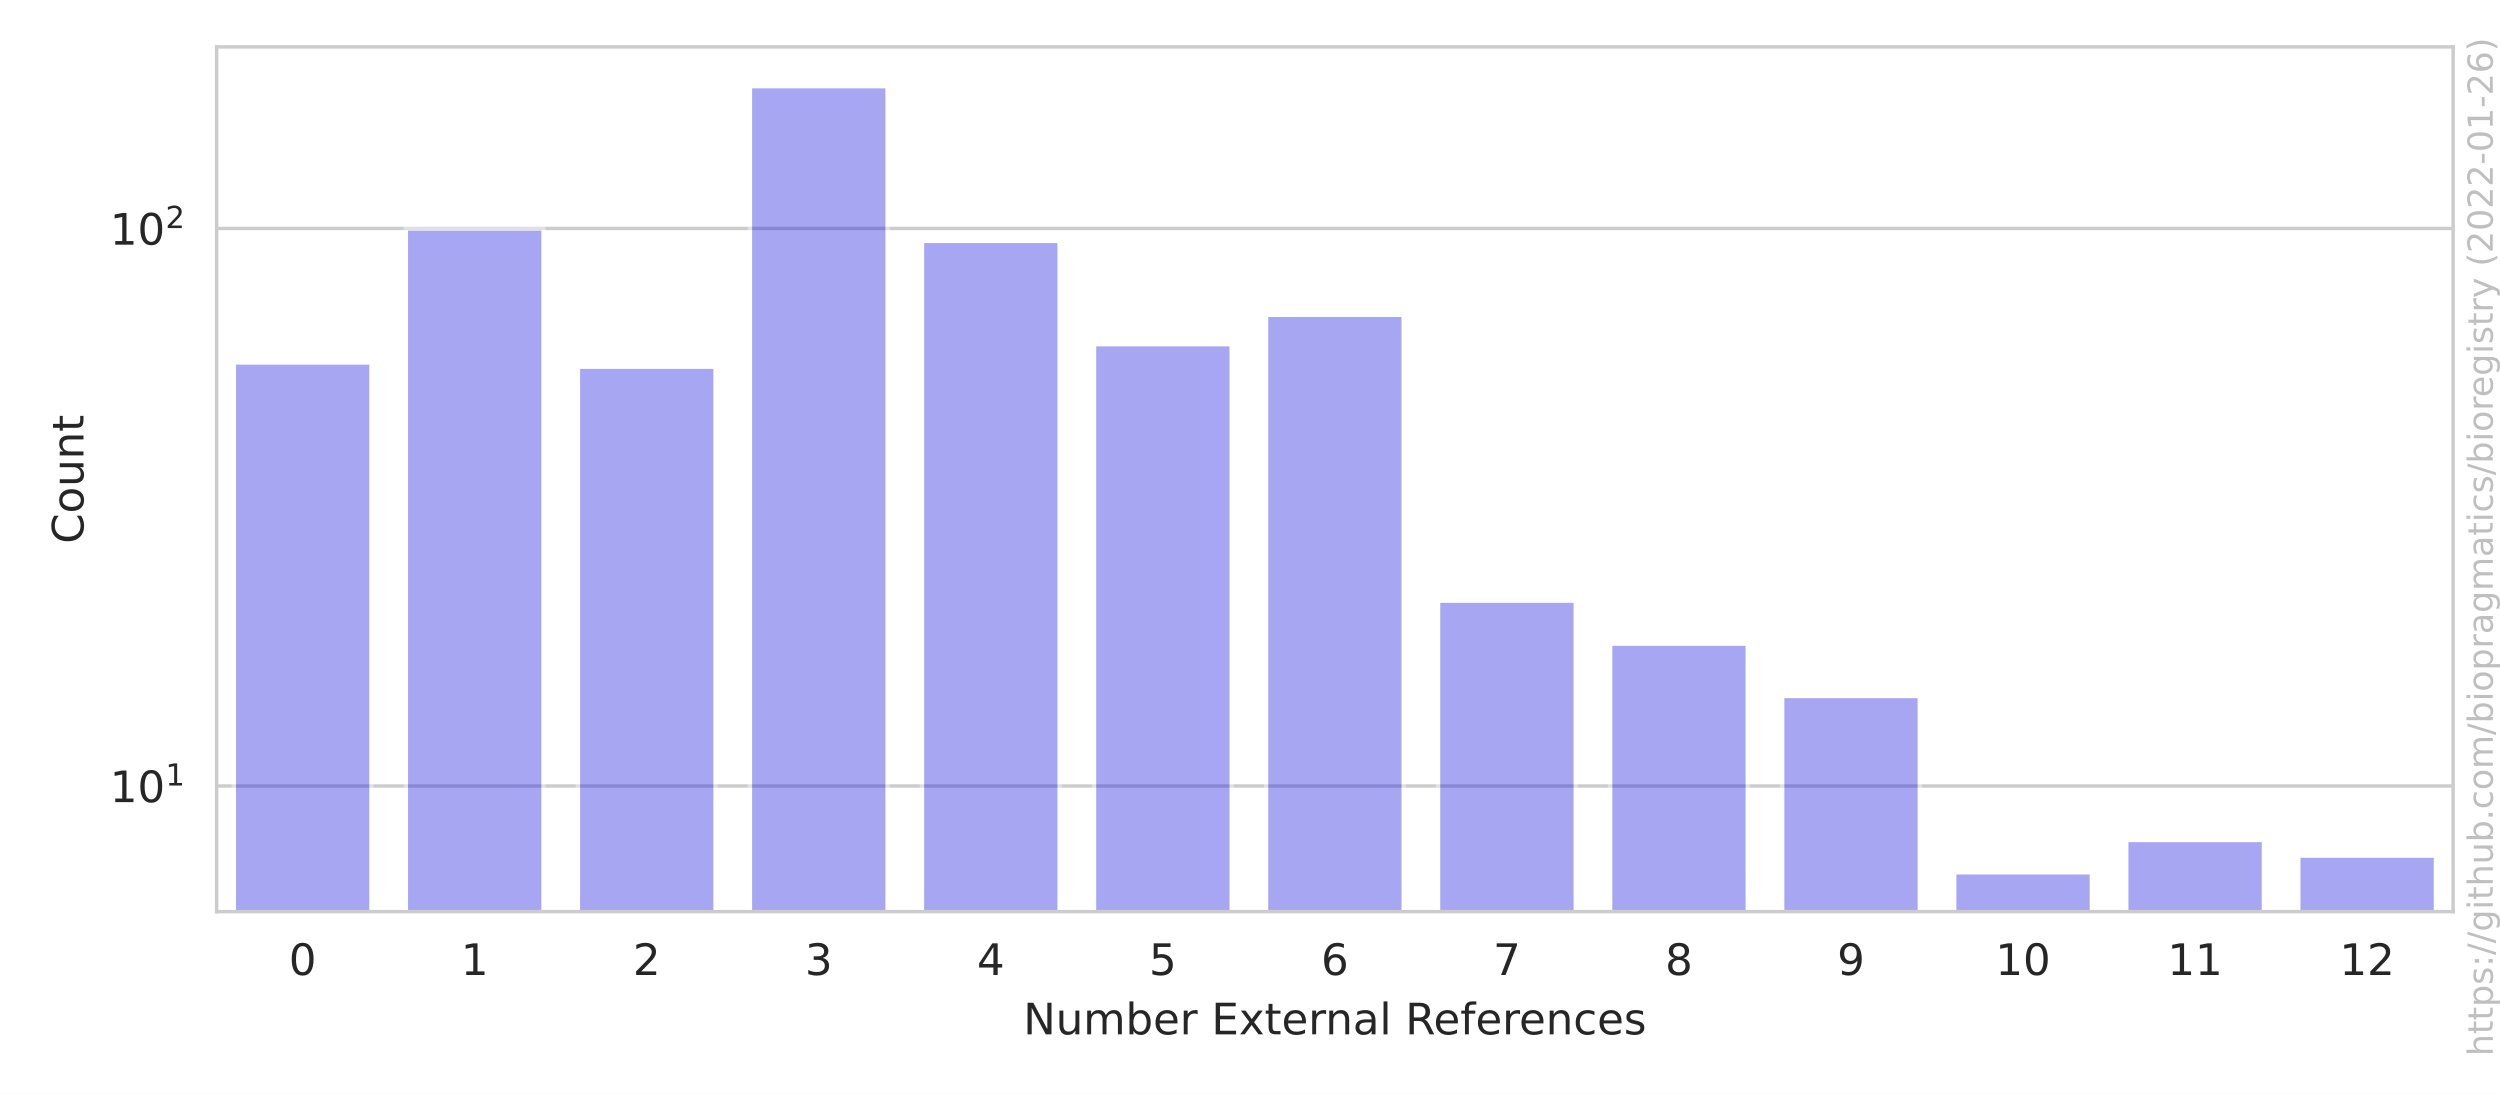
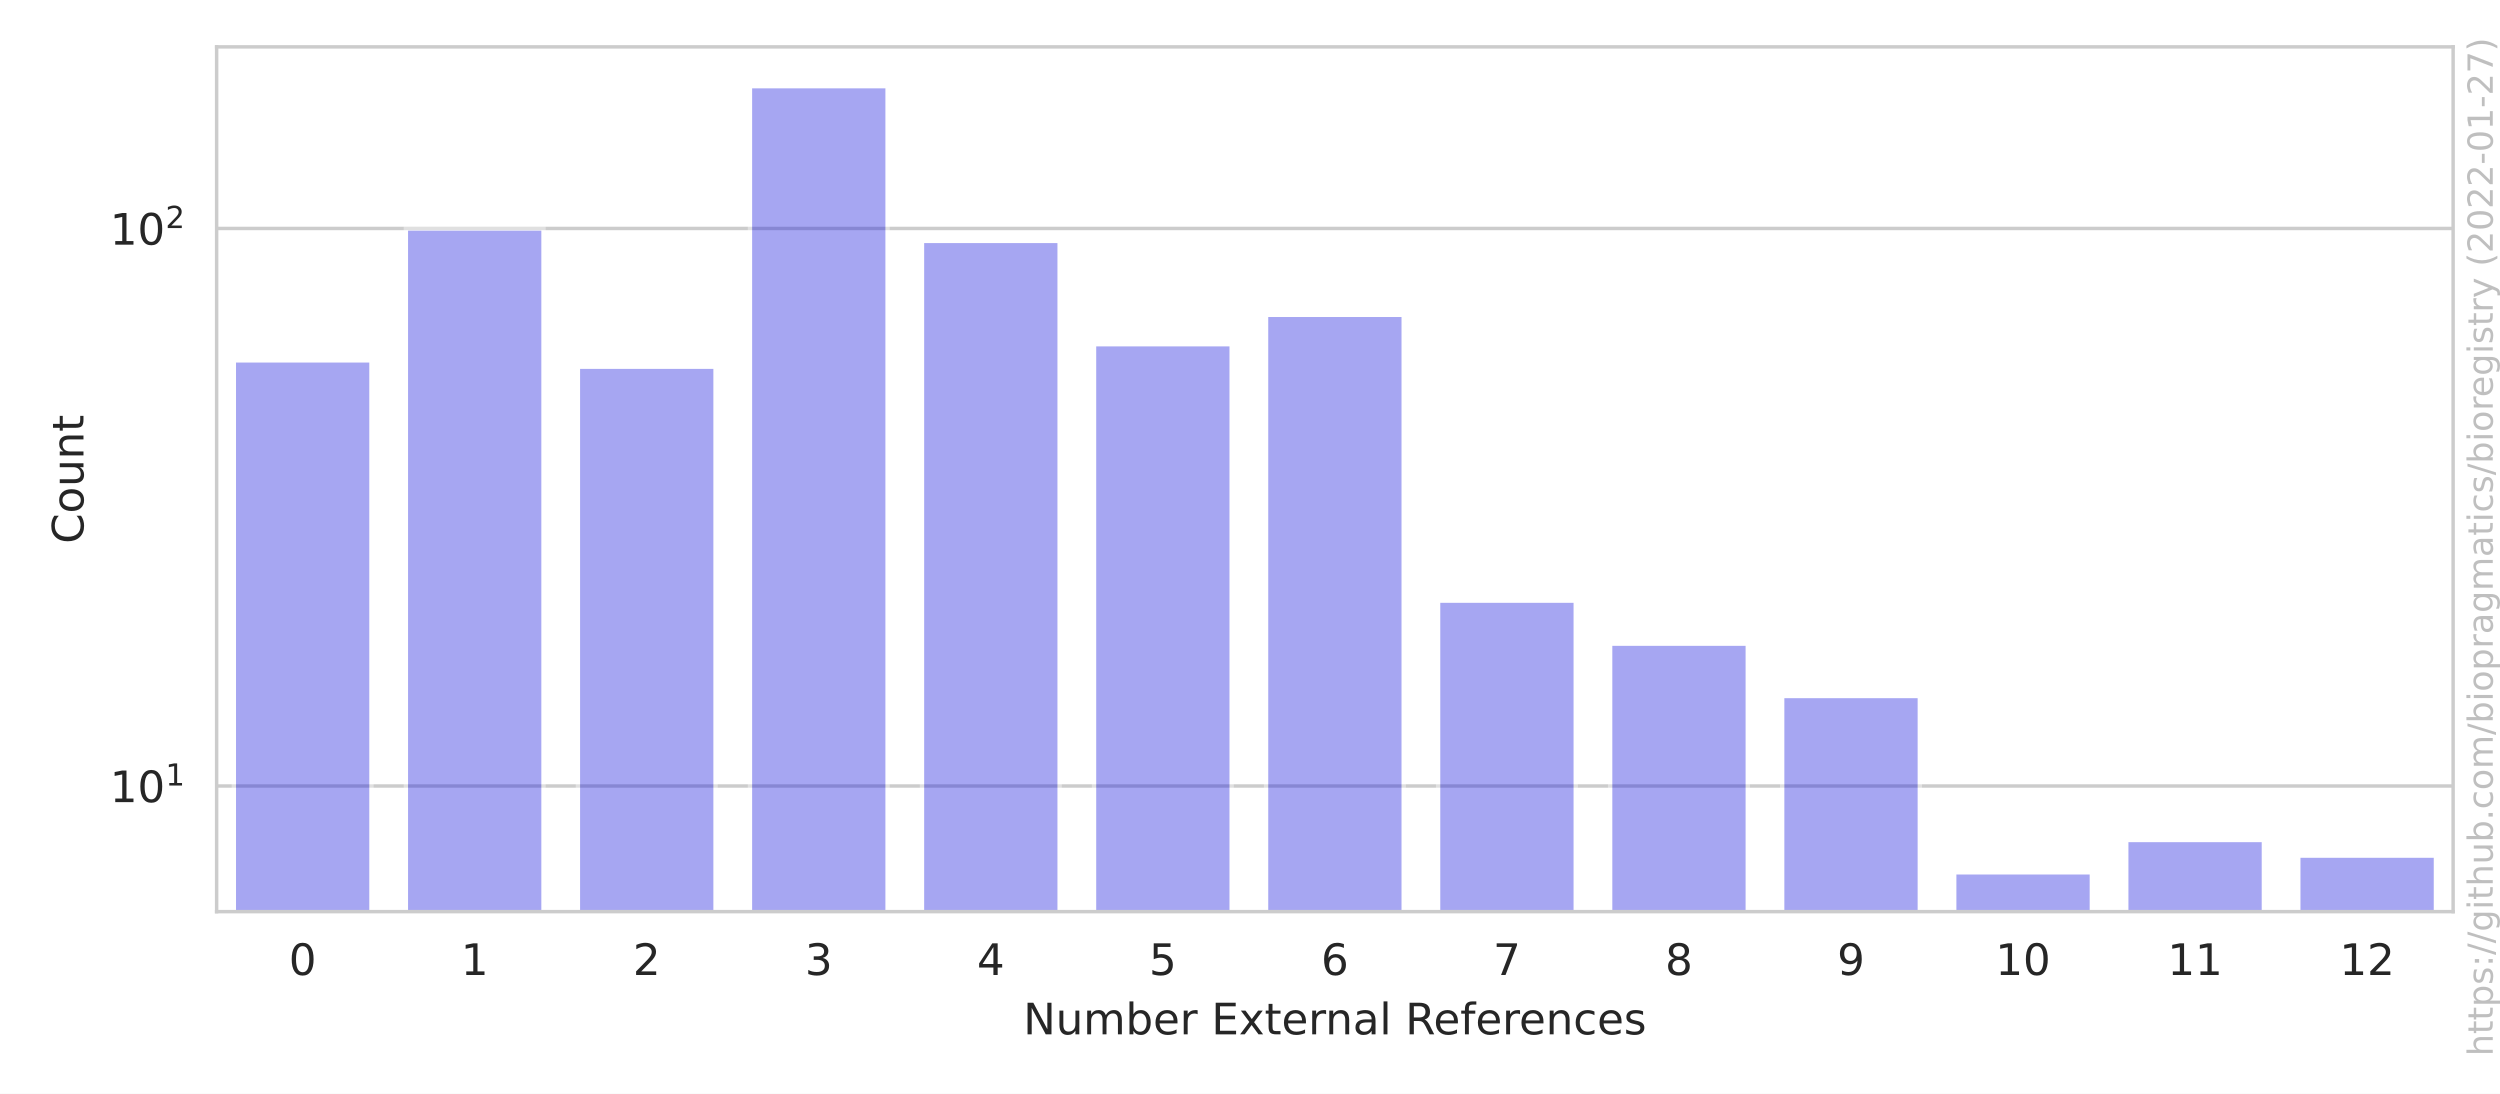
<svg xmlns="http://www.w3.org/2000/svg" xmlns:xlink="http://www.w3.org/1999/xlink" width="576pt" height="252pt" viewBox="0 0 576 252" version="1.1">
  <defs>
    <style type="text/css">*{stroke-linejoin: round; stroke-linecap: butt}</style>
  </defs>
  <g id="figure_1">
    <g id="patch_1">
      <path d="M 0 252  L 576 252  L 576 0  L 0 0  z " style="fill: #ffffff" />
    </g>
    <g id="axes_1">
      <g id="patch_2">
        <path d="M 49.913 210.04  L 565.2 210.04  L 565.2 10.8  L 49.913 10.8  z " style="fill: #ffffff" />
      </g>
      <g id="matplotlib.axis_1">
        <g id="xtick_1">
          <g id="text_1">
            <g style="fill: #262626" transform="translate(66.55018 224.6384)scale(0.1 -0.1)">
              <defs>
                <path id="DejaVuSans-30" d="M 2034 4250  Q 1547 4250 1301 3770  Q 1056 3291 1056 2328  Q 1056 1369 1301 889  Q 1547 409 2034 409  Q 2525 409 2770 889  Q 3016 1369 3016 2328  Q 3016 3291 2770 3770  Q 2525 4250 2034 4250  z M 2034 4750  Q 2819 4750 3233 4129  Q 3647 3509 3647 2328  Q 3647 1150 3233 529  Q 2819 -91 2034 -91  Q 1250 -91 836 529  Q 422 1150 422 2328  Q 422 3509 836 4129  Q 1250 4750 2034 4750  z " transform="scale(0.015625)" />
              </defs>
              <use xlink:href="#DejaVuSans-30" />
            </g>
          </g>
        </g>
        <g id="xtick_2">
          <g id="text_2">
            <g style="fill: #262626" transform="translate(106.1877 224.6384)scale(0.1 -0.1)">
              <defs>
                <path id="DejaVuSans-31" d="M 794 531  L 1825 531  L 1825 4091  L 703 3866  L 703 4441  L 1819 4666  L 2450 4666  L 2450 531  L 3481 531  L 3481 0  L 794 0  L 794 531  z " transform="scale(0.015625)" />
              </defs>
              <use xlink:href="#DejaVuSans-31" />
            </g>
          </g>
        </g>
        <g id="xtick_3">
          <g id="text_3">
            <g style="fill: #262626" transform="translate(145.8251 224.6384)scale(0.1 -0.1)">
              <defs>
                <path id="DejaVuSans-32" d="M 1228 531  L 3431 531  L 3431 0  L 469 0  L 469 531  Q 828 903 1448 1529  Q 2069 2156 2228 2338  Q 2531 2678 2651 2914  Q 2772 3150 2772 3378  Q 2772 3750 2511 3984  Q 2250 4219 1831 4219  Q 1534 4219 1204 4116  Q 875 4013 500 3803  L 500 4441  Q 881 4594 1212 4672  Q 1544 4750 1819 4750  Q 2544 4750 2975 4387  Q 3406 4025 3406 3419  Q 3406 3131 3298 2873  Q 3191 2616 2906 2266  Q 2828 2175 2409 1742  Q 1991 1309 1228 531  z " transform="scale(0.015625)" />
              </defs>
              <use xlink:href="#DejaVuSans-32" />
            </g>
          </g>
        </g>
        <g id="xtick_4">
          <g id="text_4">
            <g style="fill: #262626" transform="translate(185.4626 224.6384)scale(0.1 -0.1)">
              <defs>
                <path id="DejaVuSans-33" d="M 2597 2516  Q 3050 2419 3304 2112  Q 3559 1806 3559 1356  Q 3559 666 3084 287  Q 2609 -91 1734 -91  Q 1441 -91 1130 -33  Q 819 25 488 141  L 488 750  Q 750 597 1062 519  Q 1375 441 1716 441  Q 2309 441 2620 675  Q 2931 909 2931 1356  Q 2931 1769 2642 2001  Q 2353 2234 1838 2234  L 1294 2234  L 1294 2753  L 1863 2753  Q 2328 2753 2575 2939  Q 2822 3125 2822 3475  Q 2822 3834 2567 4026  Q 2313 4219 1838 4219  Q 1578 4219 1281 4162  Q 984 4106 628 3988  L 628 4550  Q 988 4650 1302 4700  Q 1616 4750 1894 4750  Q 2613 4750 3031 4423  Q 3450 4097 3450 3541  Q 3450 3153 3228 2886  Q 3006 2619 2597 2516  z " transform="scale(0.015625)" />
              </defs>
              <use xlink:href="#DejaVuSans-33" />
            </g>
          </g>
        </g>
        <g id="xtick_5">
          <g id="text_5">
            <g style="fill: #262626" transform="translate(225.1001 224.6384)scale(0.1 -0.1)">
              <defs>
                <path id="DejaVuSans-34" d="M 2419 4116  L 825 1625  L 2419 1625  L 2419 4116  z M 2253 4666  L 3047 4666  L 3047 1625  L 3713 1625  L 3713 1100  L 3047 1100  L 3047 0  L 2419 0  L 2419 1100  L 313 1100  L 313 1709  L 2253 4666  z " transform="scale(0.015625)" />
              </defs>
              <use xlink:href="#DejaVuSans-34" />
            </g>
          </g>
        </g>
        <g id="xtick_6">
          <g id="text_6">
            <g style="fill: #262626" transform="translate(264.7376 224.6384)scale(0.1 -0.1)">
              <defs>
                <path id="DejaVuSans-35" d="M 691 4666  L 3169 4666  L 3169 4134  L 1269 4134  L 1269 2991  Q 1406 3038 1543 3061  Q 1681 3084 1819 3084  Q 2600 3084 3056 2656  Q 3513 2228 3513 1497  Q 3513 744 3044 326  Q 2575 -91 1722 -91  Q 1428 -91 1123 -41  Q 819 9 494 109  L 494 744  Q 775 591 1075 516  Q 1375 441 1709 441  Q 2250 441 2565 725  Q 2881 1009 2881 1497  Q 2881 1984 2565 2268  Q 2250 2553 1709 2553  Q 1456 2553 1204 2497  Q 953 2441 691 2322  L 691 4666  z " transform="scale(0.015625)" />
              </defs>
              <use xlink:href="#DejaVuSans-35" />
            </g>
          </g>
        </g>
        <g id="xtick_7">
          <g id="text_7">
            <g style="fill: #262626" transform="translate(304.3751 224.6384)scale(0.1 -0.1)">
              <defs>
                <path id="DejaVuSans-36" d="M 2113 2584  Q 1688 2584 1439 2293  Q 1191 2003 1191 1497  Q 1191 994 1439 701  Q 1688 409 2113 409  Q 2538 409 2786 701  Q 3034 994 3034 1497  Q 3034 2003 2786 2293  Q 2538 2584 2113 2584  z M 3366 4563  L 3366 3988  Q 3128 4100 2886 4159  Q 2644 4219 2406 4219  Q 1781 4219 1451 3797  Q 1122 3375 1075 2522  Q 1259 2794 1537 2939  Q 1816 3084 2150 3084  Q 2853 3084 3261 2657  Q 3669 2231 3669 1497  Q 3669 778 3244 343  Q 2819 -91 2113 -91  Q 1303 -91 875 529  Q 447 1150 447 2328  Q 447 3434 972 4092  Q 1497 4750 2381 4750  Q 2619 4750 2861 4703  Q 3103 4656 3366 4563  z " transform="scale(0.015625)" />
              </defs>
              <use xlink:href="#DejaVuSans-36" />
            </g>
          </g>
        </g>
        <g id="xtick_8">
          <g id="text_8">
            <g style="fill: #262626" transform="translate(344.0126 224.6384)scale(0.1 -0.1)">
              <defs>
                <path id="DejaVuSans-37" d="M 525 4666  L 3525 4666  L 3525 4397  L 1831 0  L 1172 0  L 2766 4134  L 525 4134  L 525 4666  z " transform="scale(0.015625)" />
              </defs>
              <use xlink:href="#DejaVuSans-37" />
            </g>
          </g>
        </g>
        <g id="xtick_9">
          <g id="text_9">
            <g style="fill: #262626" transform="translate(383.6501 224.6384)scale(0.1 -0.1)">
              <defs>
                <path id="DejaVuSans-38" d="M 2034 2216  Q 1584 2216 1326 1975  Q 1069 1734 1069 1313  Q 1069 891 1326 650  Q 1584 409 2034 409  Q 2484 409 2743 651  Q 3003 894 3003 1313  Q 3003 1734 2745 1975  Q 2488 2216 2034 2216  z M 1403 2484  Q 997 2584 770 2862  Q 544 3141 544 3541  Q 544 4100 942 4425  Q 1341 4750 2034 4750  Q 2731 4750 3128 4425  Q 3525 4100 3525 3541  Q 3525 3141 3298 2862  Q 3072 2584 2669 2484  Q 3125 2378 3379 2068  Q 3634 1759 3634 1313  Q 3634 634 3220 271  Q 2806 -91 2034 -91  Q 1263 -91 848 271  Q 434 634 434 1313  Q 434 1759 690 2068  Q 947 2378 1403 2484  z M 1172 3481  Q 1172 3119 1398 2916  Q 1625 2713 2034 2713  Q 2441 2713 2670 2916  Q 2900 3119 2900 3481  Q 2900 3844 2670 4047  Q 2441 4250 2034 4250  Q 1625 4250 1398 4047  Q 1172 3844 1172 3481  z " transform="scale(0.015625)" />
              </defs>
              <use xlink:href="#DejaVuSans-38" />
            </g>
          </g>
        </g>
        <g id="xtick_10">
          <g id="text_10">
            <g style="fill: #262626" transform="translate(423.2876 224.6384)scale(0.1 -0.1)">
              <defs>
                <path id="DejaVuSans-39" d="M 703 97  L 703 672  Q 941 559 1184 500  Q 1428 441 1663 441  Q 2288 441 2617 861  Q 2947 1281 2994 2138  Q 2813 1869 2534 1725  Q 2256 1581 1919 1581  Q 1219 1581 811 2004  Q 403 2428 403 3163  Q 403 3881 828 4315  Q 1253 4750 1959 4750  Q 2769 4750 3195 4129  Q 3622 3509 3622 2328  Q 3622 1225 3098 567  Q 2575 -91 1691 -91  Q 1453 -91 1209 -44  Q 966 3 703 97  z M 1959 2075  Q 2384 2075 2632 2365  Q 2881 2656 2881 3163  Q 2881 3666 2632 3958  Q 2384 4250 1959 4250  Q 1534 4250 1286 3958  Q 1038 3666 1038 3163  Q 1038 2656 1286 2365  Q 1534 2075 1959 2075  z " transform="scale(0.015625)" />
              </defs>
              <use xlink:href="#DejaVuSans-39" />
            </g>
          </g>
        </g>
        <g id="xtick_11">
          <g id="text_11">
            <g style="fill: #262626" transform="translate(459.7438 224.6384)scale(0.1 -0.1)">
              <use xlink:href="#DejaVuSans-31" />
              <use xlink:href="#DejaVuSans-30" x="63.623" />
            </g>
          </g>
        </g>
        <g id="xtick_12">
          <g id="text_12">
            <g style="fill: #262626" transform="translate(499.3813 224.6384)scale(0.1 -0.1)">
              <use xlink:href="#DejaVuSans-31" />
              <use xlink:href="#DejaVuSans-31" x="63.623" />
            </g>
          </g>
        </g>
        <g id="xtick_13">
          <g id="text_13">
            <g style="fill: #262626" transform="translate(539.0188 224.6384)scale(0.1 -0.1)">
              <use xlink:href="#DejaVuSans-31" />
              <use xlink:href="#DejaVuSans-32" x="63.623" />
            </g>
          </g>
        </g>
        <g id="text_14">
          <g style="fill: #262626" transform="translate(235.7657 238.3166)scale(0.1 -0.1)">
            <defs>
              <path id="DejaVuSans-4e" d="M 628 4666  L 1478 4666  L 3547 763  L 3547 4666  L 4159 4666  L 4159 0  L 3309 0  L 1241 3903  L 1241 0  L 628 0  L 628 4666  z " transform="scale(0.015625)" />
              <path id="DejaVuSans-75" d="M 544 1381  L 544 3500  L 1119 3500  L 1119 1403  Q 1119 906 1312 657  Q 1506 409 1894 409  Q 2359 409 2629 706  Q 2900 1003 2900 1516  L 2900 3500  L 3475 3500  L 3475 0  L 2900 0  L 2900 538  Q 2691 219 2414 64  Q 2138 -91 1772 -91  Q 1169 -91 856 284  Q 544 659 544 1381  z M 1991 3584  L 1991 3584  z " transform="scale(0.015625)" />
              <path id="DejaVuSans-6d" d="M 3328 2828  Q 3544 3216 3844 3400  Q 4144 3584 4550 3584  Q 5097 3584 5394 3201  Q 5691 2819 5691 2113  L 5691 0  L 5113 0  L 5113 2094  Q 5113 2597 4934 2840  Q 4756 3084 4391 3084  Q 3944 3084 3684 2787  Q 3425 2491 3425 1978  L 3425 0  L 2847 0  L 2847 2094  Q 2847 2600 2669 2842  Q 2491 3084 2119 3084  Q 1678 3084 1418 2786  Q 1159 2488 1159 1978  L 1159 0  L 581 0  L 581 3500  L 1159 3500  L 1159 2956  Q 1356 3278 1631 3431  Q 1906 3584 2284 3584  Q 2666 3584 2933 3390  Q 3200 3197 3328 2828  z " transform="scale(0.015625)" />
              <path id="DejaVuSans-62" d="M 3116 1747  Q 3116 2381 2855 2742  Q 2594 3103 2138 3103  Q 1681 3103 1420 2742  Q 1159 2381 1159 1747  Q 1159 1113 1420 752  Q 1681 391 2138 391  Q 2594 391 2855 752  Q 3116 1113 3116 1747  z M 1159 2969  Q 1341 3281 1617 3432  Q 1894 3584 2278 3584  Q 2916 3584 3314 3078  Q 3713 2572 3713 1747  Q 3713 922 3314 415  Q 2916 -91 2278 -91  Q 1894 -91 1617 61  Q 1341 213 1159 525  L 1159 0  L 581 0  L 581 4863  L 1159 4863  L 1159 2969  z " transform="scale(0.015625)" />
              <path id="DejaVuSans-65" d="M 3597 1894  L 3597 1613  L 953 1613  Q 991 1019 1311 708  Q 1631 397 2203 397  Q 2534 397 2845 478  Q 3156 559 3463 722  L 3463 178  Q 3153 47 2828 -22  Q 2503 -91 2169 -91  Q 1331 -91 842 396  Q 353 884 353 1716  Q 353 2575 817 3079  Q 1281 3584 2069 3584  Q 2775 3584 3186 3129  Q 3597 2675 3597 1894  z M 3022 2063  Q 3016 2534 2758 2815  Q 2500 3097 2075 3097  Q 1594 3097 1305 2825  Q 1016 2553 972 2059  L 3022 2063  z " transform="scale(0.015625)" />
              <path id="DejaVuSans-72" d="M 2631 2963  Q 2534 3019 2420 3045  Q 2306 3072 2169 3072  Q 1681 3072 1420 2755  Q 1159 2438 1159 1844  L 1159 0  L 581 0  L 581 3500  L 1159 3500  L 1159 2956  Q 1341 3275 1631 3429  Q 1922 3584 2338 3584  Q 2397 3584 2469 3576  Q 2541 3569 2628 3553  L 2631 2963  z " transform="scale(0.015625)" />
              <path id="DejaVuSans-20" transform="scale(0.015625)" />
              <path id="DejaVuSans-45" d="M 628 4666  L 3578 4666  L 3578 4134  L 1259 4134  L 1259 2753  L 3481 2753  L 3481 2222  L 1259 2222  L 1259 531  L 3634 531  L 3634 0  L 628 0  L 628 4666  z " transform="scale(0.015625)" />
              <path id="DejaVuSans-78" d="M 3513 3500  L 2247 1797  L 3578 0  L 2900 0  L 1881 1375  L 863 0  L 184 0  L 1544 1831  L 300 3500  L 978 3500  L 1906 2253  L 2834 3500  L 3513 3500  z " transform="scale(0.015625)" />
              <path id="DejaVuSans-74" d="M 1172 4494  L 1172 3500  L 2356 3500  L 2356 3053  L 1172 3053  L 1172 1153  Q 1172 725 1289 603  Q 1406 481 1766 481  L 2356 481  L 2356 0  L 1766 0  Q 1100 0 847 248  Q 594 497 594 1153  L 594 3053  L 172 3053  L 172 3500  L 594 3500  L 594 4494  L 1172 4494  z " transform="scale(0.015625)" />
              <path id="DejaVuSans-6e" d="M 3513 2113  L 3513 0  L 2938 0  L 2938 2094  Q 2938 2591 2744 2837  Q 2550 3084 2163 3084  Q 1697 3084 1428 2787  Q 1159 2491 1159 1978  L 1159 0  L 581 0  L 581 3500  L 1159 3500  L 1159 2956  Q 1366 3272 1645 3428  Q 1925 3584 2291 3584  Q 2894 3584 3203 3211  Q 3513 2838 3513 2113  z " transform="scale(0.015625)" />
              <path id="DejaVuSans-61" d="M 2194 1759  Q 1497 1759 1228 1600  Q 959 1441 959 1056  Q 959 750 1161 570  Q 1363 391 1709 391  Q 2188 391 2477 730  Q 2766 1069 2766 1631  L 2766 1759  L 2194 1759  z M 3341 1997  L 3341 0  L 2766 0  L 2766 531  Q 2569 213 2275 61  Q 1981 -91 1556 -91  Q 1019 -91 701 211  Q 384 513 384 1019  Q 384 1609 779 1909  Q 1175 2209 1959 2209  L 2766 2209  L 2766 2266  Q 2766 2663 2505 2880  Q 2244 3097 1772 3097  Q 1472 3097 1187 3025  Q 903 2953 641 2809  L 641 3341  Q 956 3463 1253 3523  Q 1550 3584 1831 3584  Q 2591 3584 2966 3190  Q 3341 2797 3341 1997  z " transform="scale(0.015625)" />
              <path id="DejaVuSans-6c" d="M 603 4863  L 1178 4863  L 1178 0  L 603 0  L 603 4863  z " transform="scale(0.015625)" />
              <path id="DejaVuSans-52" d="M 2841 2188  Q 3044 2119 3236 1894  Q 3428 1669 3622 1275  L 4263 0  L 3584 0  L 2988 1197  Q 2756 1666 2539 1819  Q 2322 1972 1947 1972  L 1259 1972  L 1259 0  L 628 0  L 628 4666  L 2053 4666  Q 2853 4666 3247 4331  Q 3641 3997 3641 3322  Q 3641 2881 3436 2590  Q 3231 2300 2841 2188  z M 1259 4147  L 1259 2491  L 2053 2491  Q 2509 2491 2742 2702  Q 2975 2913 2975 3322  Q 2975 3731 2742 3939  Q 2509 4147 2053 4147  L 1259 4147  z " transform="scale(0.015625)" />
              <path id="DejaVuSans-66" d="M 2375 4863  L 2375 4384  L 1825 4384  Q 1516 4384 1395 4259  Q 1275 4134 1275 3809  L 1275 3500  L 2222 3500  L 2222 3053  L 1275 3053  L 1275 0  L 697 0  L 697 3053  L 147 3053  L 147 3500  L 697 3500  L 697 3744  Q 697 4328 969 4595  Q 1241 4863 1831 4863  L 2375 4863  z " transform="scale(0.015625)" />
              <path id="DejaVuSans-63" d="M 3122 3366  L 3122 2828  Q 2878 2963 2633 3030  Q 2388 3097 2138 3097  Q 1578 3097 1268 2742  Q 959 2388 959 1747  Q 959 1106 1268 751  Q 1578 397 2138 397  Q 2388 397 2633 464  Q 2878 531 3122 666  L 3122 134  Q 2881 22 2623 -34  Q 2366 -91 2075 -91  Q 1284 -91 818 406  Q 353 903 353 1747  Q 353 2603 823 3093  Q 1294 3584 2113 3584  Q 2378 3584 2631 3529  Q 2884 3475 3122 3366  z " transform="scale(0.015625)" />
              <path id="DejaVuSans-73" d="M 2834 3397  L 2834 2853  Q 2591 2978 2328 3040  Q 2066 3103 1784 3103  Q 1356 3103 1142 2972  Q 928 2841 928 2578  Q 928 2378 1081 2264  Q 1234 2150 1697 2047  L 1894 2003  Q 2506 1872 2764 1633  Q 3022 1394 3022 966  Q 3022 478 2636 193  Q 2250 -91 1575 -91  Q 1294 -91 989 -36  Q 684 19 347 128  L 347 722  Q 666 556 975 473  Q 1284 391 1588 391  Q 1994 391 2212 530  Q 2431 669 2431 922  Q 2431 1156 2273 1281  Q 2116 1406 1581 1522  L 1381 1569  Q 847 1681 609 1914  Q 372 2147 372 2553  Q 372 3047 722 3315  Q 1072 3584 1716 3584  Q 2034 3584 2315 3537  Q 2597 3491 2834 3397  z " transform="scale(0.015625)" />
            </defs>
            <use xlink:href="#DejaVuSans-4e" />
            <use xlink:href="#DejaVuSans-75" x="74.805" />
            <use xlink:href="#DejaVuSans-6d" x="138.184" />
            <use xlink:href="#DejaVuSans-62" x="235.596" />
            <use xlink:href="#DejaVuSans-65" x="299.072" />
            <use xlink:href="#DejaVuSans-72" x="360.596" />
            <use xlink:href="#DejaVuSans-20" x="401.709" />
            <use xlink:href="#DejaVuSans-45" x="433.496" />
            <use xlink:href="#DejaVuSans-78" x="496.68" />
            <use xlink:href="#DejaVuSans-74" x="555.859" />
            <use xlink:href="#DejaVuSans-65" x="595.068" />
            <use xlink:href="#DejaVuSans-72" x="656.592" />
            <use xlink:href="#DejaVuSans-6e" x="695.955" />
            <use xlink:href="#DejaVuSans-61" x="759.334" />
            <use xlink:href="#DejaVuSans-6c" x="820.613" />
            <use xlink:href="#DejaVuSans-20" x="848.396" />
            <use xlink:href="#DejaVuSans-52" x="880.184" />
            <use xlink:href="#DejaVuSans-65" x="945.166" />
            <use xlink:href="#DejaVuSans-66" x="1006.689" />
            <use xlink:href="#DejaVuSans-65" x="1041.895" />
            <use xlink:href="#DejaVuSans-72" x="1103.418" />
            <use xlink:href="#DejaVuSans-65" x="1142.281" />
            <use xlink:href="#DejaVuSans-6e" x="1203.805" />
            <use xlink:href="#DejaVuSans-63" x="1267.184" />
            <use xlink:href="#DejaVuSans-65" x="1322.164" />
            <use xlink:href="#DejaVuSans-73" x="1383.688" />
          </g>
        </g>
      </g>
      <g id="matplotlib.axis_2">
        <g id="ytick_1">
          <g id="line2d_1">
            <path d="M 49.913 181.088  L 565.2 181.088  " clip-path="url(#p1737fb0132)" style="fill: none; stroke: #cccccc; stroke-width: 0.8; stroke-linecap: round" />
          </g>
          <g id="text_15">
            <g style="fill: #262626" transform="translate(25.31268 184.8868)scale(0.1 -0.1)">
              <use xlink:href="#DejaVuSans-31" transform="translate(0 0.684375)" />
              <use xlink:href="#DejaVuSans-30" transform="translate(63.62305 0.684375)" />
              <use xlink:href="#DejaVuSans-31" transform="translate(128.2031 38.96563)scale(0.7)" />
            </g>
          </g>
        </g>
        <g id="ytick_2">
          <g id="line2d_2">
            <path d="M 49.913 52.644  L 565.2 52.644  " clip-path="url(#p1737fb0132)" style="fill: none; stroke: #cccccc; stroke-width: 0.8; stroke-linecap: round" />
          </g>
          <g id="text_16">
            <g style="fill: #262626" transform="translate(25.31268 56.44359)scale(0.1 -0.1)">
              <use xlink:href="#DejaVuSans-31" transform="translate(0 0.765625)" />
              <use xlink:href="#DejaVuSans-30" transform="translate(63.62305 0.765625)" />
              <use xlink:href="#DejaVuSans-32" transform="translate(128.2031 39.04688)scale(0.7)" />
            </g>
          </g>
        </g>
        <g id="ytick_3" />
        <g id="ytick_4" />
        <g id="ytick_5" />
        <g id="ytick_6" />
        <g id="ytick_7" />
        <g id="ytick_8" />
        <g id="ytick_9" />
        <g id="ytick_10" />
        <g id="ytick_11" />
        <g id="ytick_12" />
        <g id="ytick_13" />
        <g id="ytick_14" />
        <g id="ytick_15" />
        <g id="text_17">
          <g style="fill: #262626" transform="translate(19.233 125.2684)rotate(-90)scale(0.1 -0.1)">
            <defs>
              <path id="DejaVuSans-43" d="M 4122 4306  L 4122 3641  Q 3803 3938 3442 4084  Q 3081 4231 2675 4231  Q 1875 4231 1450 3742  Q 1025 3253 1025 2328  Q 1025 1406 1450 917  Q 1875 428 2675 428  Q 3081 428 3442 575  Q 3803 722 4122 1019  L 4122 359  Q 3791 134 3420 21  Q 3050 -91 2638 -91  Q 1578 -91 968 557  Q 359 1206 359 2328  Q 359 3453 968 4101  Q 1578 4750 2638 4750  Q 3056 4750 3426 4639  Q 3797 4528 4122 4306  z " transform="scale(0.015625)" />
              <path id="DejaVuSans-6f" d="M 1959 3097  Q 1497 3097 1228 2736  Q 959 2375 959 1747  Q 959 1119 1226 758  Q 1494 397 1959 397  Q 2419 397 2687 759  Q 2956 1122 2956 1747  Q 2956 2369 2687 2733  Q 2419 3097 1959 3097  z M 1959 3584  Q 2709 3584 3137 3096  Q 3566 2609 3566 1747  Q 3566 888 3137 398  Q 2709 -91 1959 -91  Q 1206 -91 779 398  Q 353 888 353 1747  Q 353 2609 779 3096  Q 1206 3584 1959 3584  z " transform="scale(0.015625)" />
            </defs>
            <use xlink:href="#DejaVuSans-43" />
            <use xlink:href="#DejaVuSans-6f" x="69.824" />
            <use xlink:href="#DejaVuSans-75" x="131.006" />
            <use xlink:href="#DejaVuSans-6e" x="194.385" />
            <use xlink:href="#DejaVuSans-74" x="257.764" />
          </g>
        </g>
      </g>
      <g id="patch_3">
-         <path d="M 53.876 128752.697  L 85.586 128752.697  L 85.586 83.513  L 53.876 83.513  z " clip-path="url(#p1737fb0132)" style="fill: #2020df; opacity: 0.4; stroke: #ffffff; stroke-linejoin: miter" />
+         <path d="M 53.876 128752.697  L 85.586 128752.697  L 85.586 83.03  L 53.876 83.03  z " clip-path="url(#p1737fb0132)" style="fill: #2020df; opacity: 0.4; stroke: #ffffff; stroke-linejoin: miter" />
      </g>
      <g id="patch_4">
        <path d="M 93.514 128752.697  L 125.224 128752.697  L 125.224 52.644  L 93.514 52.644  z " clip-path="url(#p1737fb0132)" style="fill: #2020df; opacity: 0.4; stroke: #ffffff; stroke-linejoin: miter" />
      </g>
      <g id="patch_5">
        <path d="M 133.151 128752.697  L 164.861 128752.697  L 164.861 84.492  L 133.151 84.492  z " clip-path="url(#p1737fb0132)" style="fill: #2020df; opacity: 0.4; stroke: #ffffff; stroke-linejoin: miter" />
      </g>
      <g id="patch_6">
        <path d="M 172.789 128752.697  L 204.499 128752.697  L 204.499 19.856  L 172.789 19.856  z " clip-path="url(#p1737fb0132)" style="fill: #2020df; opacity: 0.4; stroke: #ffffff; stroke-linejoin: miter" />
      </g>
      <g id="patch_7">
        <path d="M 212.426 128752.697  L 244.136 128752.697  L 244.136 55.506  L 212.426 55.506  z " clip-path="url(#p1737fb0132)" style="fill: #2020df; opacity: 0.4; stroke: #ffffff; stroke-linejoin: miter" />
      </g>
      <g id="patch_8">
        <path d="M 252.064 128752.697  L 283.774 128752.697  L 283.774 79.31  L 252.064 79.31  z " clip-path="url(#p1737fb0132)" style="fill: #2020df; opacity: 0.4; stroke: #ffffff; stroke-linejoin: miter" />
      </g>
      <g id="patch_9">
        <path d="M 291.701 128752.697  L 323.411 128752.697  L 323.411 72.54  L 291.701 72.54  z " clip-path="url(#p1737fb0132)" style="fill: #2020df; opacity: 0.4; stroke: #ffffff; stroke-linejoin: miter" />
      </g>
      <g id="patch_10">
        <path d="M 331.339 128752.697  L 363.049 128752.697  L 363.049 138.388  L 331.339 138.388  z " clip-path="url(#p1737fb0132)" style="fill: #2020df; opacity: 0.4; stroke: #ffffff; stroke-linejoin: miter" />
      </g>
      <g id="patch_11">
        <path d="M 370.976 128752.697  L 402.686 128752.697  L 402.686 148.3  L 370.976 148.3  z " clip-path="url(#p1737fb0132)" style="fill: #2020df; opacity: 0.4; stroke: #ffffff; stroke-linejoin: miter" />
      </g>
      <g id="patch_12">
        <path d="M 410.614 128752.697  L 442.324 128752.697  L 442.324 160.361  L 410.614 160.361  z " clip-path="url(#p1737fb0132)" style="fill: #2020df; opacity: 0.4; stroke: #ffffff; stroke-linejoin: miter" />
      </g>
      <g id="patch_13">
        <path d="M 450.251 128752.697  L 481.961 128752.697  L 481.961 200.984  L 450.251 200.984  z " clip-path="url(#p1737fb0132)" style="fill: #2020df; opacity: 0.4; stroke: #ffffff; stroke-linejoin: miter" />
      </g>
      <g id="patch_14">
        <path d="M 489.889 128752.697  L 521.599 128752.697  L 521.599 193.535  L 489.889 193.535  z " clip-path="url(#p1737fb0132)" style="fill: #2020df; opacity: 0.4; stroke: #ffffff; stroke-linejoin: miter" />
      </g>
      <g id="patch_15">
        <path d="M 529.526 128752.697  L 561.236 128752.697  L 561.236 197.135  L 529.526 197.135  z " clip-path="url(#p1737fb0132)" style="fill: #2020df; opacity: 0.4; stroke: #ffffff; stroke-linejoin: miter" />
      </g>
      <g id="patch_16">
        <path d="M 49.913 210.04  L 49.913 10.8  " style="fill: none; stroke: #cccccc; stroke-width: 0.8; stroke-linejoin: miter; stroke-linecap: square" />
      </g>
      <g id="patch_17">
        <path d="M 565.2 210.04  L 565.2 10.8  " style="fill: none; stroke: #cccccc; stroke-width: 0.8; stroke-linejoin: miter; stroke-linecap: square" />
      </g>
      <g id="patch_18">
        <path d="M 49.913 210.04  L 565.2 210.04  " style="fill: none; stroke: #cccccc; stroke-width: 0.8; stroke-linejoin: miter; stroke-linecap: square" />
      </g>
      <g id="patch_19">
        <path d="M 49.913 10.8  L 565.2 10.8  " style="fill: none; stroke: #cccccc; stroke-width: 0.8; stroke-linejoin: miter; stroke-linecap: square" />
      </g>
    </g>
    <g id="text_18">
      <g style="fill: #808080; opacity: 0.5" transform="translate(574.3362 243.3237)rotate(-90)scale(0.08 -0.08)">
        <defs>
          <path id="DejaVuSans-68" d="M 3513 2113  L 3513 0  L 2938 0  L 2938 2094  Q 2938 2591 2744 2837  Q 2550 3084 2163 3084  Q 1697 3084 1428 2787  Q 1159 2491 1159 1978  L 1159 0  L 581 0  L 581 4863  L 1159 4863  L 1159 2956  Q 1366 3272 1645 3428  Q 1925 3584 2291 3584  Q 2894 3584 3203 3211  Q 3513 2838 3513 2113  z " transform="scale(0.015625)" />
          <path id="DejaVuSans-70" d="M 1159 525  L 1159 -1331  L 581 -1331  L 581 3500  L 1159 3500  L 1159 2969  Q 1341 3281 1617 3432  Q 1894 3584 2278 3584  Q 2916 3584 3314 3078  Q 3713 2572 3713 1747  Q 3713 922 3314 415  Q 2916 -91 2278 -91  Q 1894 -91 1617 61  Q 1341 213 1159 525  z M 3116 1747  Q 3116 2381 2855 2742  Q 2594 3103 2138 3103  Q 1681 3103 1420 2742  Q 1159 2381 1159 1747  Q 1159 1113 1420 752  Q 1681 391 2138 391  Q 2594 391 2855 752  Q 3116 1113 3116 1747  z " transform="scale(0.015625)" />
          <path id="DejaVuSans-3a" d="M 750 794  L 1409 794  L 1409 0  L 750 0  L 750 794  z M 750 3309  L 1409 3309  L 1409 2516  L 750 2516  L 750 3309  z " transform="scale(0.015625)" />
          <path id="DejaVuSans-2f" d="M 1625 4666  L 2156 4666  L 531 -594  L 0 -594  L 1625 4666  z " transform="scale(0.015625)" />
          <path id="DejaVuSans-67" d="M 2906 1791  Q 2906 2416 2648 2759  Q 2391 3103 1925 3103  Q 1463 3103 1205 2759  Q 947 2416 947 1791  Q 947 1169 1205 825  Q 1463 481 1925 481  Q 2391 481 2648 825  Q 2906 1169 2906 1791  z M 3481 434  Q 3481 -459 3084 -895  Q 2688 -1331 1869 -1331  Q 1566 -1331 1297 -1286  Q 1028 -1241 775 -1147  L 775 -588  Q 1028 -725 1275 -790  Q 1522 -856 1778 -856  Q 2344 -856 2625 -561  Q 2906 -266 2906 331  L 2906 616  Q 2728 306 2450 153  Q 2172 0 1784 0  Q 1141 0 747 490  Q 353 981 353 1791  Q 353 2603 747 3093  Q 1141 3584 1784 3584  Q 2172 3584 2450 3431  Q 2728 3278 2906 2969  L 2906 3500  L 3481 3500  L 3481 434  z " transform="scale(0.015625)" />
          <path id="DejaVuSans-69" d="M 603 3500  L 1178 3500  L 1178 0  L 603 0  L 603 3500  z M 603 4863  L 1178 4863  L 1178 4134  L 603 4134  L 603 4863  z " transform="scale(0.015625)" />
          <path id="DejaVuSans-2e" d="M 684 794  L 1344 794  L 1344 0  L 684 0  L 684 794  z " transform="scale(0.015625)" />
          <path id="DejaVuSans-79" d="M 2059 -325  Q 1816 -950 1584 -1140  Q 1353 -1331 966 -1331  L 506 -1331  L 506 -850  L 844 -850  Q 1081 -850 1212 -737  Q 1344 -625 1503 -206  L 1606 56  L 191 3500  L 800 3500  L 1894 763  L 2988 3500  L 3597 3500  L 2059 -325  z " transform="scale(0.015625)" />
          <path id="DejaVuSans-28" d="M 1984 4856  Q 1566 4138 1362 3434  Q 1159 2731 1159 2009  Q 1159 1288 1364 580  Q 1569 -128 1984 -844  L 1484 -844  Q 1016 -109 783 600  Q 550 1309 550 2009  Q 550 2706 781 3412  Q 1013 4119 1484 4856  L 1984 4856  z " transform="scale(0.015625)" />
          <path id="DejaVuSans-2d" d="M 313 2009  L 1997 2009  L 1997 1497  L 313 1497  L 313 2009  z " transform="scale(0.015625)" />
          <path id="DejaVuSans-29" d="M 513 4856  L 1013 4856  Q 1481 4119 1714 3412  Q 1947 2706 1947 2009  Q 1947 1309 1714 600  Q 1481 -109 1013 -844  L 513 -844  Q 928 -128 1133 580  Q 1338 1288 1338 2009  Q 1338 2731 1133 3434  Q 928 4138 513 4856  z " transform="scale(0.015625)" />
        </defs>
        <use xlink:href="#DejaVuSans-68" />
        <use xlink:href="#DejaVuSans-74" x="63.379" />
        <use xlink:href="#DejaVuSans-74" x="102.588" />
        <use xlink:href="#DejaVuSans-70" x="141.797" />
        <use xlink:href="#DejaVuSans-73" x="205.273" />
        <use xlink:href="#DejaVuSans-3a" x="257.373" />
        <use xlink:href="#DejaVuSans-2f" x="291.064" />
        <use xlink:href="#DejaVuSans-2f" x="324.756" />
        <use xlink:href="#DejaVuSans-67" x="358.447" />
        <use xlink:href="#DejaVuSans-69" x="421.924" />
        <use xlink:href="#DejaVuSans-74" x="449.707" />
        <use xlink:href="#DejaVuSans-68" x="488.916" />
        <use xlink:href="#DejaVuSans-75" x="552.295" />
        <use xlink:href="#DejaVuSans-62" x="615.674" />
        <use xlink:href="#DejaVuSans-2e" x="679.15" />
        <use xlink:href="#DejaVuSans-63" x="710.938" />
        <use xlink:href="#DejaVuSans-6f" x="765.918" />
        <use xlink:href="#DejaVuSans-6d" x="827.1" />
        <use xlink:href="#DejaVuSans-2f" x="924.512" />
        <use xlink:href="#DejaVuSans-62" x="958.203" />
        <use xlink:href="#DejaVuSans-69" x="1021.68" />
        <use xlink:href="#DejaVuSans-6f" x="1049.463" />
        <use xlink:href="#DejaVuSans-70" x="1110.645" />
        <use xlink:href="#DejaVuSans-72" x="1174.121" />
        <use xlink:href="#DejaVuSans-61" x="1215.234" />
        <use xlink:href="#DejaVuSans-67" x="1276.514" />
        <use xlink:href="#DejaVuSans-6d" x="1339.99" />
        <use xlink:href="#DejaVuSans-61" x="1437.402" />
        <use xlink:href="#DejaVuSans-74" x="1498.682" />
        <use xlink:href="#DejaVuSans-69" x="1537.891" />
        <use xlink:href="#DejaVuSans-63" x="1565.674" />
        <use xlink:href="#DejaVuSans-73" x="1620.654" />
        <use xlink:href="#DejaVuSans-2f" x="1672.754" />
        <use xlink:href="#DejaVuSans-62" x="1706.445" />
        <use xlink:href="#DejaVuSans-69" x="1769.922" />
        <use xlink:href="#DejaVuSans-6f" x="1797.705" />
        <use xlink:href="#DejaVuSans-72" x="1858.887" />
        <use xlink:href="#DejaVuSans-65" x="1897.75" />
        <use xlink:href="#DejaVuSans-67" x="1959.273" />
        <use xlink:href="#DejaVuSans-69" x="2022.75" />
        <use xlink:href="#DejaVuSans-73" x="2050.533" />
        <use xlink:href="#DejaVuSans-74" x="2102.633" />
        <use xlink:href="#DejaVuSans-72" x="2141.842" />
        <use xlink:href="#DejaVuSans-79" x="2182.955" />
        <use xlink:href="#DejaVuSans-20" x="2242.135" />
        <use xlink:href="#DejaVuSans-28" x="2273.922" />
        <use xlink:href="#DejaVuSans-32" x="2312.936" />
        <use xlink:href="#DejaVuSans-30" x="2376.559" />
        <use xlink:href="#DejaVuSans-32" x="2440.182" />
        <use xlink:href="#DejaVuSans-32" x="2503.805" />
        <use xlink:href="#DejaVuSans-2d" x="2567.428" />
        <use xlink:href="#DejaVuSans-30" x="2603.512" />
        <use xlink:href="#DejaVuSans-31" x="2667.135" />
        <use xlink:href="#DejaVuSans-2d" x="2730.758" />
        <use xlink:href="#DejaVuSans-32" x="2766.842" />
-         <use xlink:href="#DejaVuSans-36" x="2830.465" />
+         <use xlink:href="#DejaVuSans-37" x="2830.465" />
        <use xlink:href="#DejaVuSans-29" x="2894.088" />
      </g>
    </g>
  </g>
  <defs>
    <clipPath id="p1737fb0132">
      <rect x="49.913" y="10.8" width="515.287" height="199.24" />
    </clipPath>
  </defs>
</svg>
